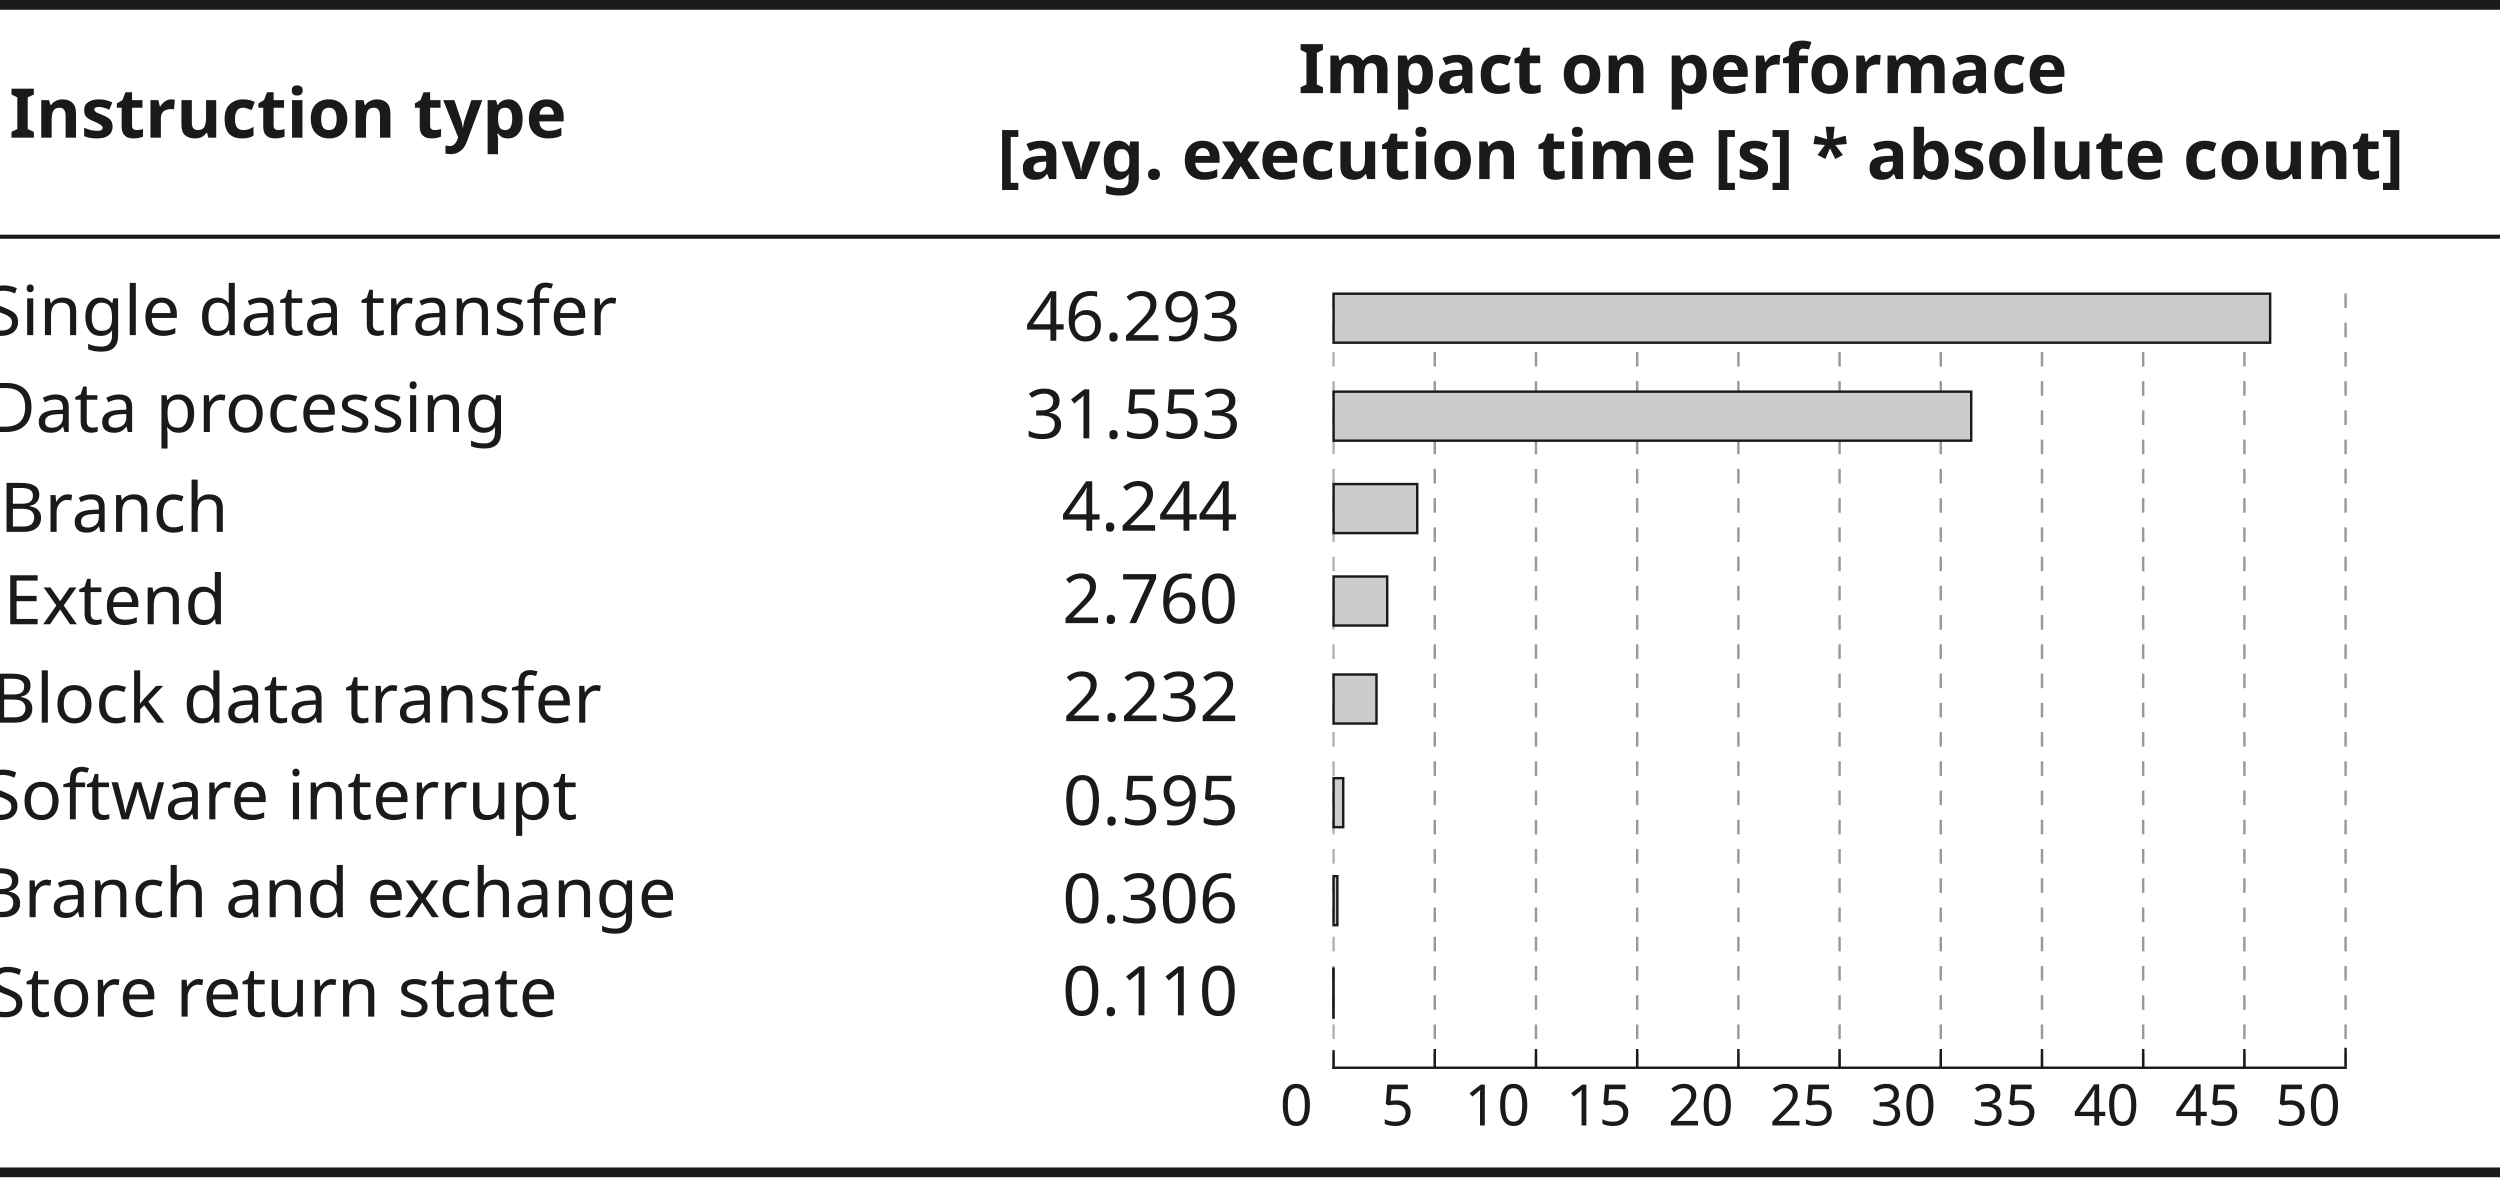
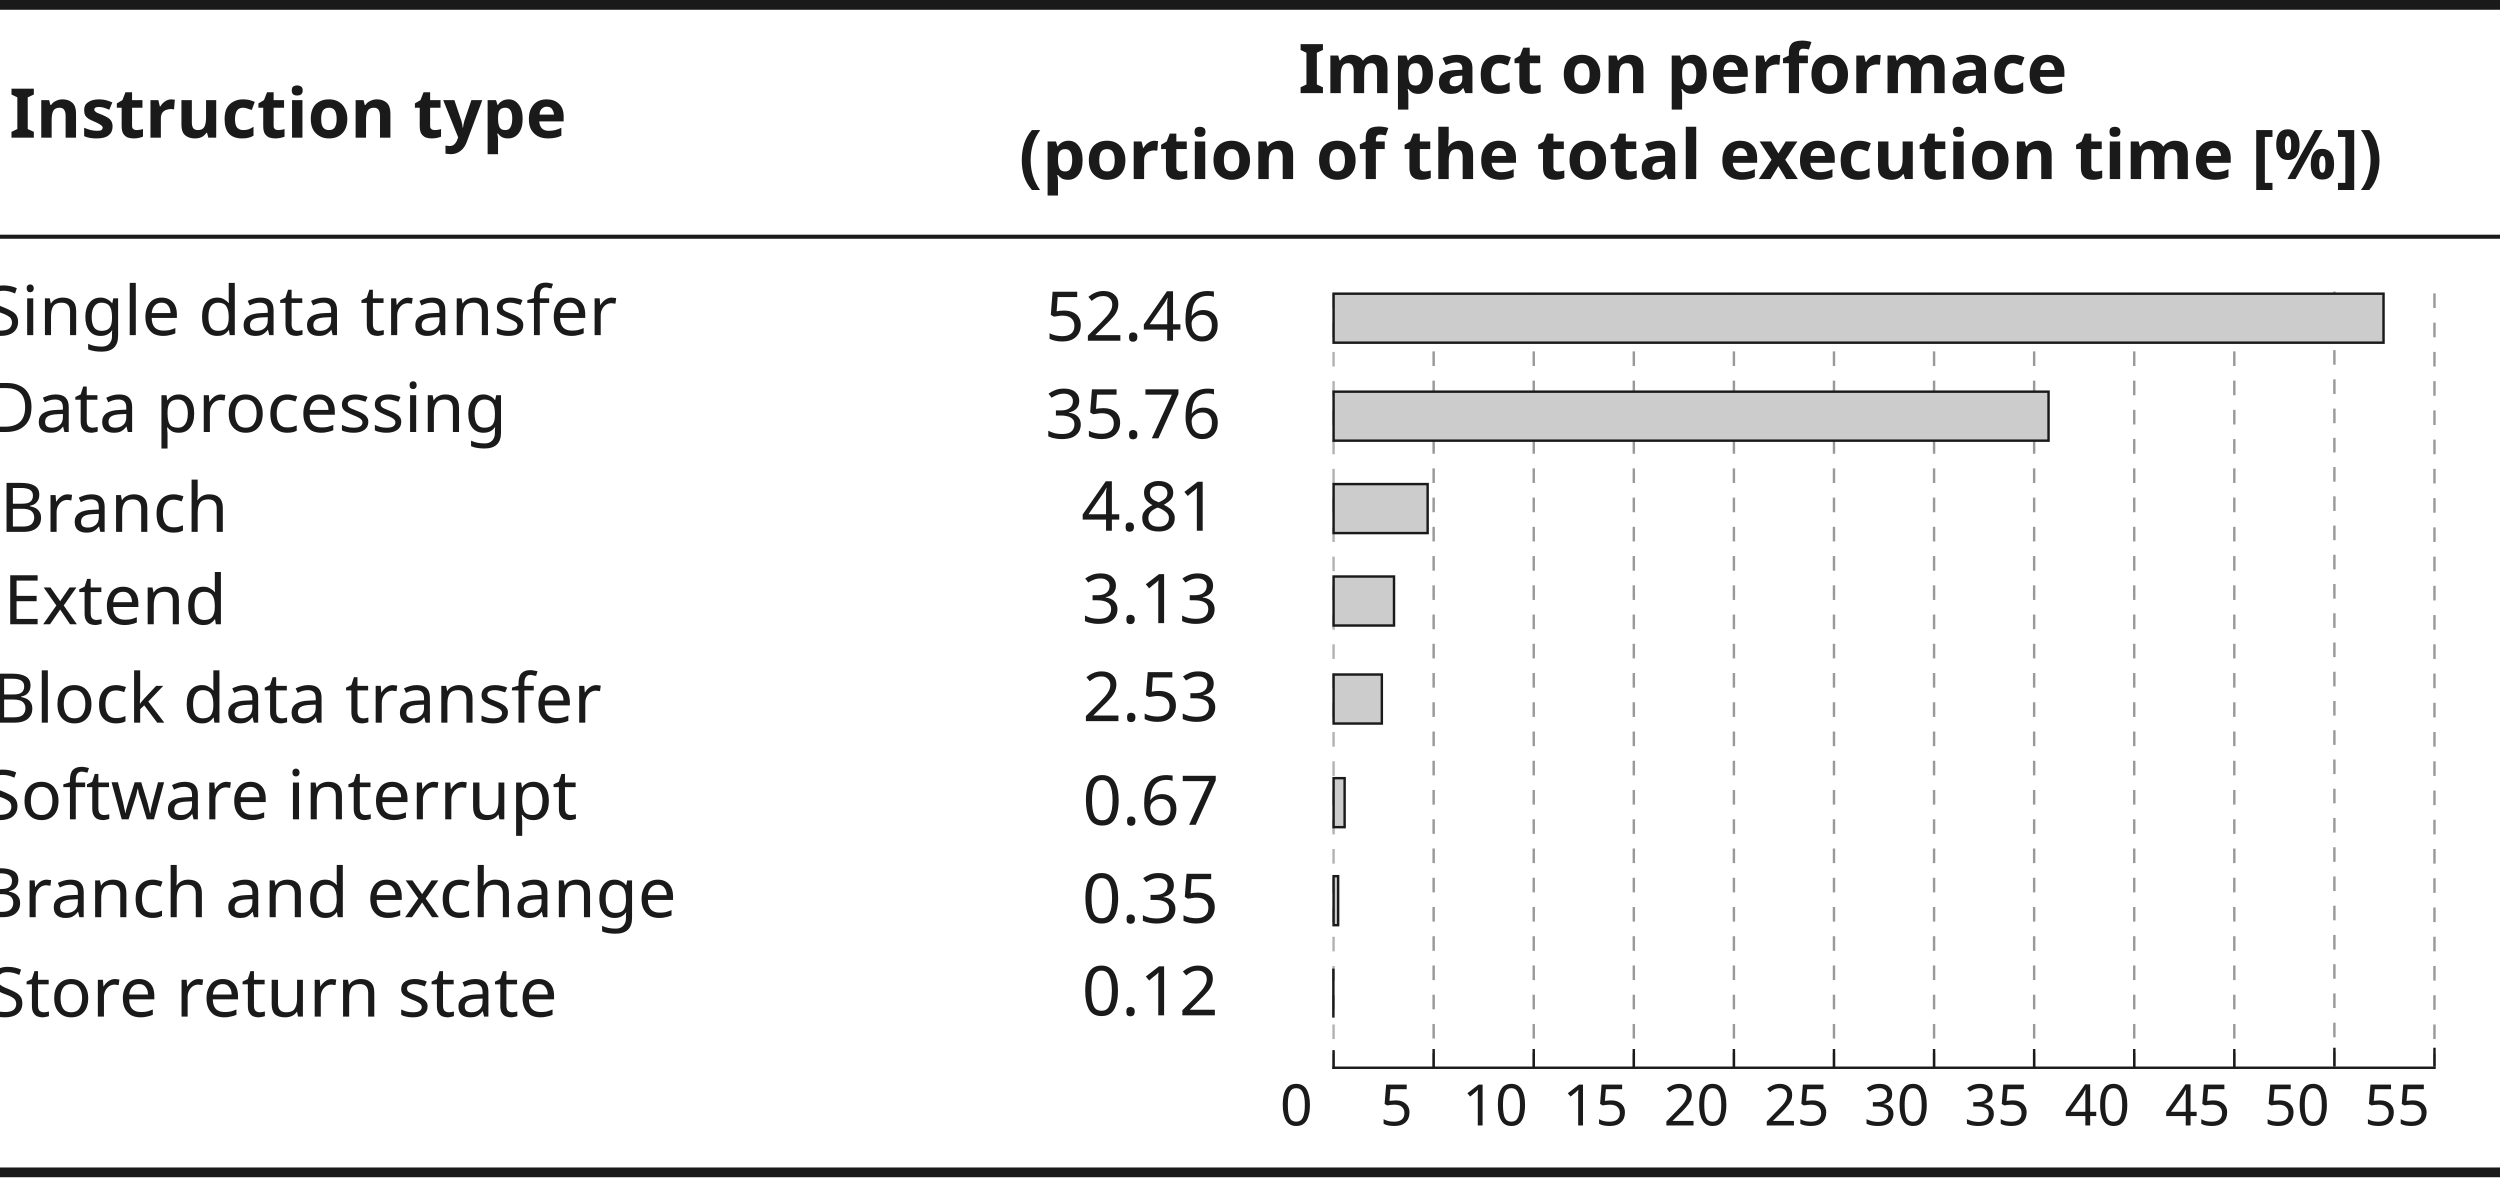
<svg xmlns="http://www.w3.org/2000/svg" width="153.888mm" height="72.465mm" viewBox="0 0 153.888 72.465" version="1.1" id="svg1">
  <defs id="defs1" />
  <g id="layer1" transform="translate(-28.32798,-18.30654)">
-     <path style="fill:#b3b3b3;stroke:#b3b3b3;stroke-width:0.15;stroke-dasharray:0.9,0.9;stroke-dashoffset:0" d="M 110.417,84.068 V 36.309" id="path1-7-6" />
-     <path style="fill:none;stroke:#999999;stroke-width:0.15;stroke-dasharray:0.9,0.9;stroke-dashoffset:0" d="M 116.646,84.068 V 36.309" id="path1-7-6-2" />
-     <path style="fill:none;stroke:#999999;stroke-width:0.15;stroke-dasharray:0.9,0.9;stroke-dashoffset:0" d="M 122.875,84.068 V 36.309" id="path1-7-6-2-3" />
-     <path style="fill:none;stroke:#999999;stroke-width:0.15;stroke-dasharray:0.9,0.9;stroke-dashoffset:0" d="M 129.105,84.068 V 36.309" id="path1-7-6-2-3-8" />
-     <path style="fill:none;stroke:#999999;stroke-width:0.15;stroke-dasharray:0.9,0.9;stroke-dashoffset:0" d="M 135.334,84.068 V 36.309" id="path1-7-6-2-3-8-8" />
-     <path style="fill:none;stroke:#999999;stroke-width:0.15;stroke-dasharray:0.9,0.9;stroke-dashoffset:0" d="M 141.564,84.068 V 36.309" id="path1-7-6-2-3-8-8-9" />
-     <path style="fill:none;stroke:#999999;stroke-width:0.15;stroke-dasharray:0.9,0.9;stroke-dashoffset:0" d="M 147.793,84.068 V 36.309" id="path1-7-6-2-3-8-8-8" />
-     <path style="fill:none;stroke:#999999;stroke-width:0.15;stroke-dasharray:0.9,0.9;stroke-dashoffset:0" d="M 154.023,84.068 V 36.309" id="path1-7-6-2-3-8-8-9-0" />
-     <path style="fill:none;stroke:#999999;stroke-width:0.15;stroke-dasharray:0.9,0.9;stroke-dashoffset:0" d="M 160.252,84.068 V 36.309" id="path1-7-6-2-3-8-8-8-9" />
-     <path style="fill:none;stroke:#999999;stroke-width:0.15;stroke-dasharray:0.9,0.9;stroke-dashoffset:0" d="M 166.481,84.068 V 36.309" id="path1-7-6-2-3-8-8-9-0-8" />
-     <path style="fill:none;stroke:#999999;stroke-width:0.15;stroke-dasharray:0.9,0.9;stroke-dashoffset:0" d="M 172.711,84.068 V 36.309" id="path1-7-6-2-3-8-8-9-0-8-6" />
+     <path style="fill:#b3b3b3;stroke:#b3b3b3;stroke-width:0.15;stroke-dasharray:0.9, 0.9;stroke-dashoffset:0" d="M 110.417,84.068 V 36.309" id="path1-7-6" />
+     <path style="fill:none;stroke:#999999;stroke-width:0.15;stroke-dasharray:0.9, 0.9;stroke-dashoffset:0" d="M 116.577,84.036 V 36.277" id="path1-7-6-2" />
+     <path style="fill:none;stroke:#999999;stroke-width:0.15;stroke-dasharray:0.9, 0.9;stroke-dashoffset:0" d="M 122.738,84.036 V 36.277" id="path1-7-6-2-3" />
+     <path style="fill:none;stroke:#999999;stroke-width:0.15;stroke-dasharray:0.9, 0.9;stroke-dashoffset:0" d="M 128.898,84.036 V 36.277" id="path1-7-6-2-3-8" />
+     <path style="fill:none;stroke:#999999;stroke-width:0.15;stroke-dasharray:0.9, 0.9;stroke-dashoffset:0" d="M 135.059,84.036 V 36.277" id="path1-7-6-2-3-8-8" />
+     <path style="fill:none;stroke:#999999;stroke-width:0.15;stroke-dasharray:0.9, 0.9;stroke-dashoffset:0" d="M 141.219,84.036 V 36.277" id="path1-7-6-2-3-8-8-9" />
+     <path style="fill:none;stroke:#999999;stroke-width:0.15;stroke-dasharray:0.9, 0.9;stroke-dashoffset:0" d="M 147.38,84.036 V 36.277" id="path1-7-6-2-3-8-8-8" />
+     <path style="fill:none;stroke:#999999;stroke-width:0.15;stroke-dasharray:0.9, 0.9;stroke-dashoffset:0" d="M 153.54,84.036 V 36.277" id="path1-7-6-2-3-8-8-9-0" />
+     <path style="fill:none;stroke:#999999;stroke-width:0.15;stroke-dasharray:0.9, 0.9;stroke-dashoffset:0" d="M 159.701,84.036 V 36.277" id="path1-7-6-2-3-8-8-8-9" />
+     <path style="fill:none;stroke:#999999;stroke-width:0.15;stroke-dasharray:0.9, 0.9;stroke-dashoffset:0" d="M 165.861,84.036 V 36.277" id="path1-7-6-2-3-8-8-9-0-8" />
+     <path style="fill:none;stroke:#999999;stroke-width:0.15;stroke-dasharray:0.9, 0.9;stroke-dashoffset:0" d="M 172.022,83.957 V 36.198" id="path1-7-6-2-3-8-8-9-0-8-6" />
    <path style="fill:#1a1a1a;stroke:#1a1a1a;stroke-width:0.25;stroke-dasharray:none" d="M 28.328,32.878 H 182.216" id="path1-8" />
    <text xml:space="preserve" style="font-style:normal;font-variant:normal;font-weight:bold;font-stretch:normal;font-size:4.233px;font-family:'CMU Serif';-inkscape-font-specification:'CMU Serif, Bold';font-variant-ligatures:normal;font-variant-caps:normal;font-variant-numeric:normal;font-variant-east-asian:normal;text-align:center;text-anchor:middle;fill:#1a1a1a;stroke:none;stroke-width:0.25;stroke-dasharray:none" x="107.513" y="56.554" id="text1-3-7">
      <tspan id="tspan1-9-0" style="font-style:normal;font-variant:normal;font-weight:bold;font-stretch:normal;font-size:4.233px;font-family:'CMU Serif';-inkscape-font-specification:'CMU Serif, Bold';font-variant-ligatures:normal;font-variant-caps:normal;font-variant-numeric:normal;font-variant-east-asian:normal;fill:#1a1a1a;stroke:none;stroke-width:0.25" x="107.513" y="56.554" />
    </text>
    <path style="fill:#1a1a1a;stroke:#1a1a1a;stroke-width:0.6;stroke-dasharray:none" d="M 28.328,18.607 H 182.216" id="path82" />
    <path style="fill:#1a1a1a;stroke:#1a1a1a;stroke-width:0.6;stroke-dasharray:none" d="M 28.328,90.471 H 182.216" id="path83" />
    <text xml:space="preserve" style="font-style:normal;font-variant:normal;font-weight:bold;font-stretch:normal;font-size:4.233px;font-family:'CMU Serif';-inkscape-font-specification:'CMU Serif, Bold';font-variant-ligatures:normal;font-variant-caps:normal;font-variant-numeric:normal;font-variant-east-asian:normal;text-align:center;text-anchor:middle;fill:#1a1a1a;stroke:none;stroke-width:0.25;stroke-dasharray:none" x="135.762" y="24.038" id="text1-3-1">
      <tspan style="font-style:normal;font-variant:normal;font-weight:bold;font-stretch:normal;font-size:4.233px;font-family:'CMU Serif';-inkscape-font-specification:'CMU Serif, Bold';font-variant-ligatures:normal;font-variant-caps:normal;font-variant-numeric:normal;font-variant-east-asian:normal;fill:#1a1a1a;stroke:none;stroke-width:0.25" x="135.762" y="24.038" id="tspan2">Impact on performace</tspan>
-       <tspan style="font-style:normal;font-variant:normal;font-weight:bold;font-stretch:normal;font-size:4.233px;font-family:'CMU Serif';-inkscape-font-specification:'CMU Serif, Bold';font-variant-ligatures:normal;font-variant-caps:normal;font-variant-numeric:normal;font-variant-east-asian:normal;fill:#1a1a1a;stroke:none;stroke-width:0.25" x="135.762" y="29.329" id="tspan3">[avg. execution time [s] * absolute count]</tspan>
+       <tspan style="font-style:normal;font-variant:normal;font-weight:bold;font-stretch:normal;font-size:4.233px;font-family:'CMU Serif';-inkscape-font-specification:'CMU Serif, Bold';font-variant-ligatures:normal;font-variant-caps:normal;font-variant-numeric:normal;font-variant-east-asian:normal;fill:#1a1a1a;stroke:none;stroke-width:0.25" x="135.762" y="29.329" id="tspan3">(portion of the total execution time [%])</tspan>
    </text>
    <text xml:space="preserve" style="font-style:normal;font-variant:normal;font-weight:bold;font-stretch:normal;font-size:4.233px;font-family:'CMU Serif';-inkscape-font-specification:'CMU Serif, Bold';font-variant-ligatures:normal;font-variant-caps:normal;font-variant-numeric:normal;font-variant-east-asian:normal;text-align:center;text-anchor:middle;fill:#1a1a1a;stroke:none;stroke-width:0.25;stroke-dasharray:none" x="48.8" y="26.778" id="text1">
      <tspan id="tspan1" style="font-style:normal;font-variant:normal;font-weight:bold;font-stretch:normal;font-size:4.233px;font-family:'CMU Serif';-inkscape-font-specification:'CMU Serif, Bold';font-variant-ligatures:normal;font-variant-caps:normal;font-variant-numeric:normal;font-variant-east-asian:normal;fill:#1a1a1a;stroke:none;stroke-width:0.25" x="48.8" y="26.778">Instruction type</tspan>
    </text>
-     <path style="fill:#1a1a1a;stroke:#1a1a1a;stroke-width:0.15;stroke-dasharray:none" d="m 110.342,84.032 h 62.444" id="path1-7" />
    <text xml:space="preserve" style="font-style:normal;font-variant:normal;font-weight:normal;font-stretch:normal;font-size:3.528px;font-family:'CMU Serif';-inkscape-font-specification:'CMU Serif, Normal';font-variant-ligatures:normal;font-variant-caps:normal;font-variant-numeric:normal;font-variant-east-asian:normal;text-align:center;text-anchor:middle;fill:#1a1a1a;stroke:none;stroke-width:0.25;stroke-dasharray:none" x="110.418" y="87.586" id="text1-3-6-2">
      <tspan id="tspan1-9-2-1" style="font-style:normal;font-variant:normal;font-weight:normal;font-stretch:normal;font-size:3.528px;font-family:'CMU Serif';-inkscape-font-specification:'CMU Serif, Normal';font-variant-ligatures:normal;font-variant-caps:normal;font-variant-numeric:normal;font-variant-east-asian:normal;fill:#1a1a1a;stroke:none;stroke-width:0.25" x="110.418" y="87.586">0</tspan>
    </text>
    <text xml:space="preserve" style="font-style:normal;font-variant:normal;font-weight:normal;font-stretch:normal;font-size:4.233px;font-family:'CMU Serif';-inkscape-font-specification:'CMU Serif, Normal';font-variant-ligatures:normal;font-variant-caps:normal;font-variant-numeric:normal;font-variant-east-asian:normal;text-align:center;text-anchor:middle;white-space:pre;inline-size:17.985;display:inline;fill:#1a1a1a;stroke:none;stroke-width:0.25;stroke-dasharray:none" x="104.522" y="39.279" id="text1-3-6-0" transform="translate(-3.69212)">
-       <tspan x="104.522" y="39.279" id="tspan6">46.293</tspan>
+       <tspan x="104.522" y="39.279" id="tspan8">52.46</tspan>
    </text>
    <text xml:space="preserve" style="font-style:normal;font-variant:normal;font-weight:normal;font-stretch:normal;font-size:4.233px;font-family:'CMU Serif';-inkscape-font-specification:'CMU Serif, Normal';font-variant-ligatures:normal;font-variant-caps:normal;font-variant-numeric:normal;font-variant-east-asian:normal;text-align:center;text-anchor:middle;fill:#1a1a1a;stroke:none;stroke-width:0.25;stroke-dasharray:none" x="48.325" y="68.739" id="text1-4">
      <tspan id="tspan1-6" style="font-style:normal;font-variant:normal;font-weight:normal;font-stretch:normal;font-size:4.233px;font-family:'CMU Serif';-inkscape-font-specification:'CMU Serif, Normal';font-variant-ligatures:normal;font-variant-caps:normal;font-variant-numeric:normal;font-variant-east-asian:normal;fill:#1a1a1a;stroke:none;stroke-width:0.25" x="48.325" y="68.739">Software interrupt</tspan>
    </text>
    <text xml:space="preserve" style="font-style:normal;font-variant:normal;font-weight:normal;font-stretch:normal;font-size:4.233px;font-family:'CMU Serif';-inkscape-font-specification:'CMU Serif, Normal';font-variant-ligatures:normal;font-variant-caps:normal;font-variant-numeric:normal;font-variant-east-asian:normal;text-align:center;text-anchor:middle;fill:#1a1a1a;stroke:none;stroke-width:0.25;stroke-dasharray:none" x="47.867" y="80.884" id="text5">
      <tspan id="tspan5" style="font-style:normal;font-variant:normal;font-weight:normal;font-stretch:normal;font-size:4.233px;font-family:'CMU Serif';-inkscape-font-specification:'CMU Serif, Normal';font-variant-ligatures:normal;font-variant-caps:normal;font-variant-numeric:normal;font-variant-east-asian:normal;fill:#1a1a1a;stroke:none;stroke-width:0.25" x="47.867" y="80.884">Store return state</tspan>
    </text>
    <text xml:space="preserve" style="font-style:normal;font-variant:normal;font-weight:normal;font-stretch:normal;font-size:4.233px;font-family:'CMU Serif';-inkscape-font-specification:'CMU Serif, Normal';font-variant-ligatures:normal;font-variant-caps:normal;font-variant-numeric:normal;font-variant-east-asian:normal;text-align:center;text-anchor:middle;fill:#1a1a1a;stroke:none;stroke-width:0.25;stroke-dasharray:none" x="100.83" y="45.287" id="text25">
-       <tspan id="tspan25" style="font-style:normal;font-variant:normal;font-weight:normal;font-stretch:normal;font-size:4.233px;font-family:'CMU Serif';-inkscape-font-specification:'CMU Serif, Normal';font-variant-ligatures:normal;font-variant-caps:normal;font-variant-numeric:normal;font-variant-east-asian:normal;fill:#1a1a1a;stroke:none;stroke-width:0.25" x="100.83" y="45.287">31.553</tspan>
+       <tspan id="tspan25" style="font-style:normal;font-variant:normal;font-weight:normal;font-stretch:normal;font-size:4.233px;font-family:'CMU Serif';-inkscape-font-specification:'CMU Serif, Normal';font-variant-ligatures:normal;font-variant-caps:normal;font-variant-numeric:normal;font-variant-east-asian:normal;fill:#1a1a1a;stroke:none;stroke-width:0.25" x="100.83" y="45.287">35.76</tspan>
    </text>
-     <rect style="fill:#cccccc;stroke:#1a1a1a;stroke-width:0.15;stroke-dasharray:none" id="rect25" width="39.25" height="3.017" x="110.417" y="42.415" />
+     <rect style="fill:#cccccc;stroke:#1a1a1a;stroke-width:0.15;stroke-dasharray:none" id="rect25" width="44.01" height="3.017" x="110.417" y="42.415" />
    <text xml:space="preserve" style="font-style:normal;font-variant:normal;font-weight:normal;font-stretch:normal;font-size:4.233px;font-family:'CMU Serif';-inkscape-font-specification:'CMU Serif, Normal';font-variant-ligatures:normal;font-variant-caps:normal;font-variant-numeric:normal;font-variant-east-asian:normal;text-align:center;text-anchor:middle;fill:#1a1a1a;stroke:none;stroke-width:0.25;stroke-dasharray:none" x="101.829" y="50.976" id="text27">
-       <tspan id="tspan27" style="font-style:normal;font-variant:normal;font-weight:normal;font-stretch:normal;font-size:4.233px;font-family:'CMU Serif';-inkscape-font-specification:'CMU Serif, Normal';font-variant-ligatures:normal;font-variant-caps:normal;font-variant-numeric:normal;font-variant-east-asian:normal;fill:#1a1a1a;stroke:none;stroke-width:0.25" x="101.829" y="50.976">4.244</tspan>
+       <tspan id="tspan27" style="font-style:normal;font-variant:normal;font-weight:normal;font-stretch:normal;font-size:4.233px;font-family:'CMU Serif';-inkscape-font-specification:'CMU Serif, Normal';font-variant-ligatures:normal;font-variant-caps:normal;font-variant-numeric:normal;font-variant-east-asian:normal;fill:#1a1a1a;stroke:none;stroke-width:0.25" x="101.829" y="50.976">4.81</tspan>
    </text>
-     <rect style="fill:#cccccc;stroke:#1a1a1a;stroke-width:0.15;stroke-dasharray:none" id="rect27" width="5.15" height="3.017" x="110.417" y="48.104" />
+     <rect style="fill:#cccccc;stroke:#1a1a1a;stroke-width:0.15;stroke-dasharray:none" id="rect27" width="5.79" height="3.017" x="110.417" y="48.104" />
    <text xml:space="preserve" style="font-style:normal;font-variant:normal;font-weight:normal;font-stretch:normal;font-size:4.233px;font-family:'CMU Serif';-inkscape-font-specification:'CMU Serif, Normal';font-variant-ligatures:normal;font-variant-caps:normal;font-variant-numeric:normal;font-variant-east-asian:normal;text-align:center;text-anchor:middle;fill:#1a1a1a;stroke:none;stroke-width:0.25;stroke-dasharray:none" x="49.33" y="62.79" id="text11">
      <tspan id="tspan11" style="font-style:normal;font-variant:normal;font-weight:normal;font-stretch:normal;font-size:4.233px;font-family:'CMU Serif';-inkscape-font-specification:'CMU Serif, Normal';font-variant-ligatures:normal;font-variant-caps:normal;font-variant-numeric:normal;font-variant-east-asian:normal;fill:#1a1a1a;stroke:none;stroke-width:0.25" x="49.33" y="62.79">Block data transfer</tspan>
    </text>
    <text xml:space="preserve" style="font-style:normal;font-variant:normal;font-weight:normal;font-stretch:normal;font-size:4.233px;font-family:'CMU Serif';-inkscape-font-specification:'CMU Serif, Normal';font-variant-ligatures:normal;font-variant-caps:normal;font-variant-numeric:normal;font-variant-east-asian:normal;text-align:center;text-anchor:middle;fill:#1a1a1a;stroke:none;stroke-width:0.25;stroke-dasharray:none" x="101.876" y="56.665" id="text31">
-       <tspan id="tspan31" style="font-style:normal;font-variant:normal;font-weight:normal;font-stretch:normal;font-size:4.233px;font-family:'CMU Serif';-inkscape-font-specification:'CMU Serif, Normal';font-variant-ligatures:normal;font-variant-caps:normal;font-variant-numeric:normal;font-variant-east-asian:normal;fill:#1a1a1a;stroke:none;stroke-width:0.25" x="101.876" y="56.665">2.760</tspan>
+       <tspan id="tspan31" style="font-style:normal;font-variant:normal;font-weight:normal;font-stretch:normal;font-size:4.233px;font-family:'CMU Serif';-inkscape-font-specification:'CMU Serif, Normal';font-variant-ligatures:normal;font-variant-caps:normal;font-variant-numeric:normal;font-variant-east-asian:normal;fill:#1a1a1a;stroke:none;stroke-width:0.25" x="101.876" y="56.665">3.13</tspan>
    </text>
-     <rect style="fill:#cccccc;stroke:#1a1a1a;stroke-width:0.15;stroke-dasharray:none" id="rect31" width="3.3" height="3.017" x="110.417" y="53.794" />
+     <rect style="fill:#cccccc;stroke:#1a1a1a;stroke-width:0.15;stroke-dasharray:none" id="rect31" width="3.72" height="3.017" x="110.417" y="53.794" />
    <text xml:space="preserve" style="font-style:normal;font-variant:normal;font-weight:bold;font-stretch:normal;font-size:4.233px;font-family:'CMU Serif';-inkscape-font-specification:'CMU Serif, Bold';font-variant-ligatures:normal;font-variant-caps:normal;font-variant-numeric:normal;font-variant-east-asian:normal;text-align:center;text-anchor:middle;fill:#1a1a1a;stroke:none;stroke-width:0.25;stroke-dasharray:none" x="101.922" y="69.078" id="text33">
-       <tspan id="tspan33" style="font-style:normal;font-variant:normal;font-weight:normal;font-stretch:normal;font-size:4.233px;font-family:'CMU Serif';-inkscape-font-specification:'CMU Serif, Normal';font-variant-ligatures:normal;font-variant-caps:normal;font-variant-numeric:normal;font-variant-east-asian:normal;fill:#1a1a1a;stroke:none;stroke-width:0.25" x="101.922" y="69.078">0.595</tspan>
+       <tspan id="tspan33" style="font-style:normal;font-variant:normal;font-weight:normal;font-stretch:normal;font-size:4.233px;font-family:'CMU Serif';-inkscape-font-specification:'CMU Serif, Normal';font-variant-ligatures:normal;font-variant-caps:normal;font-variant-numeric:normal;font-variant-east-asian:normal;fill:#1a1a1a;stroke:none;stroke-width:0.25" x="101.922" y="69.078">0.67</tspan>
    </text>
-     <rect style="fill:#cccccc;stroke:#1a1a1a;stroke-width:0.15;stroke-dasharray:none" id="rect33" width="0.593" height="3.017" x="110.417" y="66.206" />
+     <rect style="fill:#cccccc;stroke:#1a1a1a;stroke-width:0.15;stroke-dasharray:none" id="rect33" width="0.68" height="3.017" x="110.417" y="66.206" />
    <text xml:space="preserve" style="font-style:normal;font-variant:normal;font-weight:normal;font-stretch:normal;font-size:4.233px;font-family:'CMU Serif';-inkscape-font-specification:'CMU Serif, Normal';font-variant-ligatures:normal;font-variant-caps:normal;font-variant-numeric:normal;font-variant-east-asian:normal;text-align:center;text-anchor:middle;fill:#1a1a1a;stroke:none;stroke-width:0.25;stroke-dasharray:none" x="101.876" y="80.801" id="text35">
-       <tspan id="tspan35" style="font-style:normal;font-variant:normal;font-weight:normal;font-stretch:normal;font-size:4.233px;font-family:'CMU Serif';-inkscape-font-specification:'CMU Serif, Normal';font-variant-ligatures:normal;font-variant-caps:normal;font-variant-numeric:normal;font-variant-east-asian:normal;fill:#1a1a1a;stroke:none;stroke-width:0.25" x="101.876" y="80.801">0.110</tspan>
+       <tspan id="tspan35" style="font-style:normal;font-variant:normal;font-weight:normal;font-stretch:normal;font-size:4.233px;font-family:'CMU Serif';-inkscape-font-specification:'CMU Serif, Normal';font-variant-ligatures:normal;font-variant-caps:normal;font-variant-numeric:normal;font-variant-east-asian:normal;fill:#1a1a1a;stroke:none;stroke-width:0.25" x="101.876" y="80.801">0.12</tspan>
    </text>
-     <rect style="fill:#cccccc;stroke:#1a1a1a;stroke-width:0.15;stroke-dasharray:none" id="rect35" width="0.013" height="3.017" x="-110.417" y="77.929" transform="scale(-1,1)" />
+     <rect style="fill:#cccccc;stroke:#1a1a1a;stroke-width:0.15;stroke-dasharray:none" id="rect35" width="5.9604615e-09" height="3.017" x="110.404" y="77.929" />
    <text xml:space="preserve" style="font-style:normal;font-variant:normal;font-weight:normal;font-stretch:normal;font-size:4.233px;font-family:'CMU Serif';-inkscape-font-specification:'CMU Serif, Normal';font-variant-ligatures:normal;font-variant-caps:normal;font-variant-numeric:normal;font-variant-east-asian:normal;text-align:center;text-anchor:middle;fill:#1a1a1a;stroke:none;stroke-width:0.25;stroke-dasharray:none" x="46.231" y="44.896" id="text15">
      <tspan id="tspan15" style="font-style:normal;font-variant:normal;font-weight:normal;font-stretch:normal;font-size:4.233px;font-family:'CMU Serif';-inkscape-font-specification:'CMU Serif, Normal';font-variant-ligatures:normal;font-variant-caps:normal;font-variant-numeric:normal;font-variant-east-asian:normal;fill:#1a1a1a;stroke:none;stroke-width:0.25" x="46.231" y="44.896">Data processing</tspan>
    </text>
    <text xml:space="preserve" style="font-style:normal;font-variant:normal;font-weight:normal;font-stretch:normal;font-size:4.233px;font-family:'CMU Serif';-inkscape-font-specification:'CMU Serif, Normal';font-variant-ligatures:normal;font-variant-caps:normal;font-variant-numeric:normal;font-variant-east-asian:normal;text-align:center;text-anchor:middle;fill:#1a1a1a;stroke:none;stroke-width:0.25;stroke-dasharray:none" x="38.165" y="56.732" id="text16">
      <tspan id="tspan16" style="font-style:normal;font-variant:normal;font-weight:normal;font-stretch:normal;font-size:4.233px;font-family:'CMU Serif';-inkscape-font-specification:'CMU Serif, Normal';font-variant-ligatures:normal;font-variant-caps:normal;font-variant-numeric:normal;font-variant-east-asian:normal;fill:#1a1a1a;stroke:none;stroke-width:0.25" x="38.165" y="56.732">Extend</tspan>
    </text>
    <text xml:space="preserve" style="font-style:normal;font-variant:normal;font-weight:normal;font-stretch:normal;font-size:4.233px;font-family:'CMU Serif';-inkscape-font-specification:'CMU Serif, Normal';font-variant-ligatures:normal;font-variant-caps:normal;font-variant-numeric:normal;font-variant-east-asian:normal;text-align:center;text-anchor:middle;fill:#1a1a1a;stroke:none;stroke-width:0.25;stroke-dasharray:none" x="38.102" y="51.043" id="text21">
      <tspan id="tspan21" style="font-style:normal;font-variant:normal;font-weight:normal;font-stretch:normal;font-size:4.233px;font-family:'CMU Serif';-inkscape-font-specification:'CMU Serif, Normal';font-variant-ligatures:normal;font-variant-caps:normal;font-variant-numeric:normal;font-variant-east-asian:normal;fill:#1a1a1a;stroke:none;stroke-width:0.25" x="38.102" y="51.043">Branch</tspan>
    </text>
    <text xml:space="preserve" style="font-style:normal;font-variant:normal;font-weight:normal;font-stretch:normal;font-size:4.233px;font-family:'CMU Serif';-inkscape-font-specification:'CMU Serif, Normal';font-variant-ligatures:normal;font-variant-caps:normal;font-variant-numeric:normal;font-variant-east-asian:normal;text-align:center;text-anchor:middle;fill:#1a1a1a;stroke:none;stroke-width:0.25;stroke-dasharray:none" x="51.255" y="74.767" id="text19">
      <tspan id="tspan19" style="font-style:normal;font-variant:normal;font-weight:normal;font-stretch:normal;font-size:4.233px;font-family:'CMU Serif';-inkscape-font-specification:'CMU Serif, Normal';font-variant-ligatures:normal;font-variant-caps:normal;font-variant-numeric:normal;font-variant-east-asian:normal;fill:#1a1a1a;stroke:none;stroke-width:0.25" x="51.255" y="74.767">Branch and exchange</tspan>
    </text>
    <text xml:space="preserve" style="font-style:normal;font-variant:normal;font-weight:normal;font-stretch:normal;font-size:4.233px;font-family:'CMU Serif';-inkscape-font-specification:'CMU Serif, Normal';font-variant-ligatures:normal;font-variant-caps:normal;font-variant-numeric:normal;font-variant-east-asian:normal;text-align:center;text-anchor:middle;fill:#1a1a1a;stroke:none;stroke-width:0.25;stroke-dasharray:none" x="49.567" y="38.934" id="text58">
      <tspan id="tspan58" style="font-style:normal;font-variant:normal;font-weight:normal;font-stretch:normal;font-size:4.233px;font-family:'CMU Serif';-inkscape-font-specification:'CMU Serif, Normal';font-variant-ligatures:normal;font-variant-caps:normal;font-variant-numeric:normal;font-variant-east-asian:normal;fill:#1a1a1a;stroke:none;stroke-width:0.25" x="49.567" y="38.934">Single data transfer</tspan>
    </text>
    <text xml:space="preserve" style="font-style:normal;font-variant:normal;font-weight:normal;font-stretch:normal;font-size:4.233px;font-family:'CMU Serif';-inkscape-font-specification:'CMU Serif, Normal';font-variant-ligatures:normal;font-variant-caps:normal;font-variant-numeric:normal;font-variant-east-asian:normal;text-align:center;text-anchor:middle;fill:#1a1a1a;stroke:none;stroke-width:0.25;stroke-dasharray:none" x="101.922" y="62.699" id="text60">
-       <tspan id="tspan60" style="font-style:normal;font-variant:normal;font-weight:normal;font-stretch:normal;font-size:4.233px;font-family:'CMU Serif';-inkscape-font-specification:'CMU Serif, Normal';font-variant-ligatures:normal;font-variant-caps:normal;font-variant-numeric:normal;font-variant-east-asian:normal;fill:#1a1a1a;stroke:none;stroke-width:0.25" x="101.922" y="62.699">2.232</tspan>
+       <tspan id="tspan60" style="font-style:normal;font-variant:normal;font-weight:normal;font-stretch:normal;font-size:4.233px;font-family:'CMU Serif';-inkscape-font-specification:'CMU Serif, Normal';font-variant-ligatures:normal;font-variant-caps:normal;font-variant-numeric:normal;font-variant-east-asian:normal;fill:#1a1a1a;stroke:none;stroke-width:0.25" x="101.922" y="62.699">2.53</tspan>
    </text>
-     <rect style="fill:#cccccc;stroke:#1a1a1a;stroke-width:0.15;stroke-dasharray:none" id="rect60" width="2.64" height="3.017" x="110.417" y="59.827" />
+     <rect style="fill:#cccccc;stroke:#1a1a1a;stroke-width:0.15;stroke-dasharray:none" id="rect60" width="2.97" height="3.017" x="110.417" y="59.827" />
    <text xml:space="preserve" style="font-style:normal;font-variant:normal;font-weight:normal;font-stretch:normal;font-size:4.233px;font-family:'CMU Serif';-inkscape-font-specification:'CMU Serif, Normal';font-variant-ligatures:normal;font-variant-caps:normal;font-variant-numeric:normal;font-variant-east-asian:normal;text-align:center;text-anchor:middle;fill:#1a1a1a;stroke:none;stroke-width:0.25;stroke-dasharray:none" x="101.889" y="75.112" id="text63">
-       <tspan id="tspan63" style="font-style:normal;font-variant:normal;font-weight:normal;font-stretch:normal;font-size:4.233px;font-family:'CMU Serif';-inkscape-font-specification:'CMU Serif, Normal';font-variant-ligatures:normal;font-variant-caps:normal;font-variant-numeric:normal;font-variant-east-asian:normal;fill:#1a1a1a;stroke:none;stroke-width:0.25" x="101.889" y="75.112">0.306</tspan>
+       <tspan id="tspan63" style="font-style:normal;font-variant:normal;font-weight:normal;font-stretch:normal;font-size:4.233px;font-family:'CMU Serif';-inkscape-font-specification:'CMU Serif, Normal';font-variant-ligatures:normal;font-variant-caps:normal;font-variant-numeric:normal;font-variant-east-asian:normal;fill:#1a1a1a;stroke:none;stroke-width:0.25" x="101.889" y="75.112">0.35</tspan>
    </text>
-     <rect style="fill:#cccccc;stroke:#1a1a1a;stroke-width:0.15;stroke-dasharray:none" id="rect63" width="0.232" height="3.017" x="110.417" y="72.24" />
-     <text xml:space="preserve" style="font-style:normal;font-variant:normal;font-weight:normal;font-stretch:normal;font-size:3.528px;font-family:'CMU Serif';-inkscape-font-specification:'CMU Serif, Normal';font-variant-ligatures:normal;font-variant-caps:normal;font-variant-numeric:normal;font-variant-east-asian:normal;text-align:center;text-anchor:middle;fill:#1a1a1a;stroke:none;stroke-width:0.25;stroke-dasharray:none" x="122.789" y="87.586" id="text4">
-       <tspan id="tspan4" style="font-style:normal;font-variant:normal;font-weight:normal;font-stretch:normal;font-size:3.528px;font-family:'CMU Serif';-inkscape-font-specification:'CMU Serif, Normal';font-variant-ligatures:normal;font-variant-caps:normal;font-variant-numeric:normal;font-variant-east-asian:normal;fill:#1a1a1a;stroke:none;stroke-width:0.25" x="122.789" y="87.586">10</tspan>
+     <rect style="fill:#cccccc;stroke:#1a1a1a;stroke-width:0.15;stroke-dasharray:none" id="rect63" width="0.28" height="3.017" x="110.417" y="72.24" />
+     <text xml:space="preserve" style="font-style:normal;font-variant:normal;font-weight:normal;font-stretch:normal;font-size:3.528px;font-family:'CMU Serif';-inkscape-font-specification:'CMU Serif, Normal';font-variant-ligatures:normal;font-variant-caps:normal;font-variant-numeric:normal;font-variant-east-asian:normal;text-align:center;text-anchor:middle;fill:#1a1a1a;stroke:none;stroke-width:0.25;stroke-dasharray:none" x="122.652" y="87.586" id="text4">
+       <tspan id="tspan4" style="font-style:normal;font-variant:normal;font-weight:normal;font-stretch:normal;font-size:3.528px;font-family:'CMU Serif';-inkscape-font-specification:'CMU Serif, Normal';font-variant-ligatures:normal;font-variant-caps:normal;font-variant-numeric:normal;font-variant-east-asian:normal;fill:#1a1a1a;stroke:none;stroke-width:0.25" x="122.652" y="87.586">10</tspan>
    </text>
-     <text xml:space="preserve" style="font-style:normal;font-variant:normal;font-weight:normal;font-stretch:normal;font-size:3.528px;font-family:'CMU Serif';-inkscape-font-specification:'CMU Serif, Normal';font-variant-ligatures:normal;font-variant-caps:normal;font-variant-numeric:normal;font-variant-east-asian:normal;text-align:center;text-anchor:middle;fill:#1a1a1a;stroke:none;stroke-width:0.25;stroke-dasharray:none" x="129.038" y="87.586" id="text7">
-       <tspan id="tspan7" style="font-style:normal;font-variant:normal;font-weight:normal;font-stretch:normal;font-size:3.528px;font-family:'CMU Serif';-inkscape-font-specification:'CMU Serif, Normal';font-variant-ligatures:normal;font-variant-caps:normal;font-variant-numeric:normal;font-variant-east-asian:normal;fill:#1a1a1a;stroke:none;stroke-width:0.25" x="129.038" y="87.586">15</tspan>
+     <text xml:space="preserve" style="font-style:normal;font-variant:normal;font-weight:normal;font-stretch:normal;font-size:3.528px;font-family:'CMU Serif';-inkscape-font-specification:'CMU Serif, Normal';font-variant-ligatures:normal;font-variant-caps:normal;font-variant-numeric:normal;font-variant-east-asian:normal;text-align:center;text-anchor:middle;fill:#1a1a1a;stroke:none;stroke-width:0.25;stroke-dasharray:none" x="128.831" y="87.586" id="text7">
+       <tspan id="tspan7" style="font-style:normal;font-variant:normal;font-weight:normal;font-stretch:normal;font-size:3.528px;font-family:'CMU Serif';-inkscape-font-specification:'CMU Serif, Normal';font-variant-ligatures:normal;font-variant-caps:normal;font-variant-numeric:normal;font-variant-east-asian:normal;fill:#1a1a1a;stroke:none;stroke-width:0.25" x="128.831" y="87.586">15</tspan>
    </text>
-     <text xml:space="preserve" style="font-style:normal;font-variant:normal;font-weight:normal;font-stretch:normal;font-size:3.528px;font-family:'CMU Serif';-inkscape-font-specification:'CMU Serif, Normal';font-variant-ligatures:normal;font-variant-caps:normal;font-variant-numeric:normal;font-variant-east-asian:normal;text-align:center;text-anchor:middle;fill:#1a1a1a;stroke:none;stroke-width:0.25;stroke-dasharray:none" x="147.79" y="87.586" id="text10">
-       <tspan id="tspan10" style="font-style:normal;font-variant:normal;font-weight:normal;font-stretch:normal;font-size:3.528px;font-family:'CMU Serif';-inkscape-font-specification:'CMU Serif, Normal';font-variant-ligatures:normal;font-variant-caps:normal;font-variant-numeric:normal;font-variant-east-asian:normal;fill:#1a1a1a;stroke:none;stroke-width:0.25" x="147.79" y="87.586">30</tspan>
+     <text xml:space="preserve" style="font-style:normal;font-variant:normal;font-weight:normal;font-stretch:normal;font-size:3.528px;font-family:'CMU Serif';-inkscape-font-specification:'CMU Serif, Normal';font-variant-ligatures:normal;font-variant-caps:normal;font-variant-numeric:normal;font-variant-east-asian:normal;text-align:center;text-anchor:middle;fill:#1a1a1a;stroke:none;stroke-width:0.25;stroke-dasharray:none" x="147.376" y="87.586" id="text10">
+       <tspan id="tspan10" style="font-style:normal;font-variant:normal;font-weight:normal;font-stretch:normal;font-size:3.528px;font-family:'CMU Serif';-inkscape-font-specification:'CMU Serif, Normal';font-variant-ligatures:normal;font-variant-caps:normal;font-variant-numeric:normal;font-variant-east-asian:normal;fill:#1a1a1a;stroke:none;stroke-width:0.25" x="147.376" y="87.586">30</tspan>
    </text>
-     <text xml:space="preserve" style="font-style:normal;font-variant:normal;font-weight:normal;font-stretch:normal;font-size:3.528px;font-family:'CMU Serif';-inkscape-font-specification:'CMU Serif, Normal';font-variant-ligatures:normal;font-variant-caps:normal;font-variant-numeric:normal;font-variant-east-asian:normal;text-align:center;text-anchor:middle;fill:#1a1a1a;stroke:none;stroke-width:0.25;stroke-dasharray:none" x="154.038" y="87.586" id="text29">
-       <tspan id="tspan29" style="font-style:normal;font-variant:normal;font-weight:normal;font-stretch:normal;font-size:3.528px;font-family:'CMU Serif';-inkscape-font-specification:'CMU Serif, Normal';font-variant-ligatures:normal;font-variant-caps:normal;font-variant-numeric:normal;font-variant-east-asian:normal;fill:#1a1a1a;stroke:none;stroke-width:0.25" x="154.038" y="87.586">35</tspan>
+     <text xml:space="preserve" style="font-style:normal;font-variant:normal;font-weight:normal;font-stretch:normal;font-size:3.528px;font-family:'CMU Serif';-inkscape-font-specification:'CMU Serif, Normal';font-variant-ligatures:normal;font-variant-caps:normal;font-variant-numeric:normal;font-variant-east-asian:normal;text-align:center;text-anchor:middle;fill:#1a1a1a;stroke:none;stroke-width:0.25;stroke-dasharray:none" x="153.556" y="87.586" id="text29">
+       <tspan id="tspan29" style="font-style:normal;font-variant:normal;font-weight:normal;font-stretch:normal;font-size:3.528px;font-family:'CMU Serif';-inkscape-font-specification:'CMU Serif, Normal';font-variant-ligatures:normal;font-variant-caps:normal;font-variant-numeric:normal;font-variant-east-asian:normal;fill:#1a1a1a;stroke:none;stroke-width:0.25" x="153.556" y="87.586">35</tspan>
    </text>
-     <text xml:space="preserve" style="font-style:normal;font-variant:normal;font-weight:normal;font-stretch:normal;font-size:3.528px;font-family:'CMU Serif';-inkscape-font-specification:'CMU Serif, Normal';font-variant-ligatures:normal;font-variant-caps:normal;font-variant-numeric:normal;font-variant-east-asian:normal;text-align:center;text-anchor:middle;fill:#1a1a1a;stroke:none;stroke-width:0.25;stroke-dasharray:none" x="172.694" y="87.586" id="text49">
-       <tspan id="tspan49" style="font-style:normal;font-variant:normal;font-weight:normal;font-stretch:normal;font-size:3.528px;font-family:'CMU Serif';-inkscape-font-specification:'CMU Serif, Normal';font-variant-ligatures:normal;font-variant-caps:normal;font-variant-numeric:normal;font-variant-east-asian:normal;fill:#1a1a1a;stroke:none;stroke-width:0.25" x="172.694" y="87.586">50</tspan>
+     <text xml:space="preserve" style="font-style:normal;font-variant:normal;font-weight:normal;font-stretch:normal;font-size:3.528px;font-family:'CMU Serif';-inkscape-font-specification:'CMU Serif, Normal';font-variant-ligatures:normal;font-variant-caps:normal;font-variant-numeric:normal;font-variant-east-asian:normal;text-align:center;text-anchor:middle;fill:#1a1a1a;stroke:none;stroke-width:0.25;stroke-dasharray:none" x="172.005" y="87.586" id="text49">
+       <tspan id="tspan49" style="font-style:normal;font-variant:normal;font-weight:normal;font-stretch:normal;font-size:3.528px;font-family:'CMU Serif';-inkscape-font-specification:'CMU Serif, Normal';font-variant-ligatures:normal;font-variant-caps:normal;font-variant-numeric:normal;font-variant-east-asian:normal;fill:#1a1a1a;stroke:none;stroke-width:0.25" x="172.005" y="87.586">50</tspan>
    </text>
-     <text xml:space="preserve" style="font-style:normal;font-variant:normal;font-weight:normal;font-stretch:normal;font-size:3.528px;font-family:'CMU Serif';-inkscape-font-specification:'CMU Serif, Normal';font-variant-ligatures:normal;font-variant-caps:normal;font-variant-numeric:normal;font-variant-east-asian:normal;text-align:center;text-anchor:middle;fill:#1a1a1a;stroke:none;stroke-width:0.25;stroke-dasharray:none" x="116.648" y="87.586" id="text9">
-       <tspan id="tspan9" style="font-style:normal;font-variant:normal;font-weight:normal;font-stretch:normal;font-size:3.528px;font-family:'CMU Serif';-inkscape-font-specification:'CMU Serif, Normal';font-variant-ligatures:normal;font-variant-caps:normal;font-variant-numeric:normal;font-variant-east-asian:normal;fill:#1a1a1a;stroke:none;stroke-width:0.25" x="116.648" y="87.586">5</tspan>
+     <text xml:space="preserve" style="font-style:normal;font-variant:normal;font-weight:normal;font-stretch:normal;font-size:3.528px;font-family:'CMU Serif';-inkscape-font-specification:'CMU Serif, Normal';font-variant-ligatures:normal;font-variant-caps:normal;font-variant-numeric:normal;font-variant-east-asian:normal;text-align:center;text-anchor:middle;fill:#1a1a1a;stroke:none;stroke-width:0.25;stroke-dasharray:none" x="116.579" y="87.586" id="text9">
+       <tspan id="tspan9" style="font-style:normal;font-variant:normal;font-weight:normal;font-stretch:normal;font-size:3.528px;font-family:'CMU Serif';-inkscape-font-specification:'CMU Serif, Normal';font-variant-ligatures:normal;font-variant-caps:normal;font-variant-numeric:normal;font-variant-east-asian:normal;fill:#1a1a1a;stroke:none;stroke-width:0.25" x="116.579" y="87.586">5</tspan>
    </text>
-     <text xml:space="preserve" style="font-style:normal;font-variant:normal;font-weight:normal;font-stretch:normal;font-size:3.528px;font-family:'CMU Serif';-inkscape-font-specification:'CMU Serif, Normal';font-variant-ligatures:normal;font-variant-caps:normal;font-variant-numeric:normal;font-variant-east-asian:normal;text-align:center;text-anchor:middle;fill:#1a1a1a;stroke:none;stroke-width:0.25;stroke-dasharray:none" x="135.317" y="87.586" id="text24">
-       <tspan id="tspan24" style="font-style:normal;font-variant:normal;font-weight:normal;font-stretch:normal;font-size:3.528px;font-family:'CMU Serif';-inkscape-font-specification:'CMU Serif, Normal';font-variant-ligatures:normal;font-variant-caps:normal;font-variant-numeric:normal;font-variant-east-asian:normal;fill:#1a1a1a;stroke:none;stroke-width:0.25" x="135.317" y="87.586">20</tspan>
+     <text xml:space="preserve" style="font-style:normal;font-variant:normal;font-weight:normal;font-stretch:normal;font-size:3.528px;font-family:'CMU Serif';-inkscape-font-specification:'CMU Serif, Normal';font-variant-ligatures:normal;font-variant-caps:normal;font-variant-numeric:normal;font-variant-east-asian:normal;text-align:center;text-anchor:middle;fill:#1a1a1a;stroke:none;stroke-width:0.25;stroke-dasharray:none" x="135.042" y="87.586" id="text24">
+       <tspan id="tspan24" style="font-style:normal;font-variant:normal;font-weight:normal;font-stretch:normal;font-size:3.528px;font-family:'CMU Serif';-inkscape-font-specification:'CMU Serif, Normal';font-variant-ligatures:normal;font-variant-caps:normal;font-variant-numeric:normal;font-variant-east-asian:normal;fill:#1a1a1a;stroke:none;stroke-width:0.25" x="135.042" y="87.586">20</tspan>
    </text>
-     <text xml:space="preserve" style="font-style:normal;font-variant:normal;font-weight:normal;font-stretch:normal;font-size:3.528px;font-family:'CMU Serif';-inkscape-font-specification:'CMU Serif, Normal';font-variant-ligatures:normal;font-variant-caps:normal;font-variant-numeric:normal;font-variant-east-asian:normal;text-align:center;text-anchor:middle;fill:#1a1a1a;stroke:none;stroke-width:0.25;stroke-dasharray:none" x="141.565" y="87.586" id="text26">
-       <tspan id="tspan26" style="font-style:normal;font-variant:normal;font-weight:normal;font-stretch:normal;font-size:3.528px;font-family:'CMU Serif';-inkscape-font-specification:'CMU Serif, Normal';font-variant-ligatures:normal;font-variant-caps:normal;font-variant-numeric:normal;font-variant-east-asian:normal;fill:#1a1a1a;stroke:none;stroke-width:0.25" x="141.565" y="87.586">25</tspan>
+     <text xml:space="preserve" style="font-style:normal;font-variant:normal;font-weight:normal;font-stretch:normal;font-size:3.528px;font-family:'CMU Serif';-inkscape-font-specification:'CMU Serif, Normal';font-variant-ligatures:normal;font-variant-caps:normal;font-variant-numeric:normal;font-variant-east-asian:normal;text-align:center;text-anchor:middle;fill:#1a1a1a;stroke:none;stroke-width:0.25;stroke-dasharray:none" x="141.221" y="87.586" id="text26">
+       <tspan id="tspan26" style="font-style:normal;font-variant:normal;font-weight:normal;font-stretch:normal;font-size:3.528px;font-family:'CMU Serif';-inkscape-font-specification:'CMU Serif, Normal';font-variant-ligatures:normal;font-variant-caps:normal;font-variant-numeric:normal;font-variant-east-asian:normal;fill:#1a1a1a;stroke:none;stroke-width:0.25" x="141.221" y="87.586">25</tspan>
    </text>
-     <text xml:space="preserve" style="font-style:normal;font-variant:normal;font-weight:normal;font-stretch:normal;font-size:3.528px;font-family:'CMU Serif';-inkscape-font-specification:'CMU Serif, Normal';font-variant-ligatures:normal;font-variant-caps:normal;font-variant-numeric:normal;font-variant-east-asian:normal;text-align:center;text-anchor:middle;fill:#1a1a1a;stroke:none;stroke-width:0.25;stroke-dasharray:none" x="160.274" y="87.586" id="text28">
-       <tspan id="tspan28" style="font-style:normal;font-variant:normal;font-weight:normal;font-stretch:normal;font-size:3.528px;font-family:'CMU Serif';-inkscape-font-specification:'CMU Serif, Normal';font-variant-ligatures:normal;font-variant-caps:normal;font-variant-numeric:normal;font-variant-east-asian:normal;fill:#1a1a1a;stroke:none;stroke-width:0.25" x="160.274" y="87.586">40</tspan>
+     <text xml:space="preserve" style="font-style:normal;font-variant:normal;font-weight:normal;font-stretch:normal;font-size:3.528px;font-family:'CMU Serif';-inkscape-font-specification:'CMU Serif, Normal';font-variant-ligatures:normal;font-variant-caps:normal;font-variant-numeric:normal;font-variant-east-asian:normal;text-align:center;text-anchor:middle;fill:#1a1a1a;stroke:none;stroke-width:0.25;stroke-dasharray:none" x="159.722" y="87.586" id="text28">
+       <tspan id="tspan28" style="font-style:normal;font-variant:normal;font-weight:normal;font-stretch:normal;font-size:3.528px;font-family:'CMU Serif';-inkscape-font-specification:'CMU Serif, Normal';font-variant-ligatures:normal;font-variant-caps:normal;font-variant-numeric:normal;font-variant-east-asian:normal;fill:#1a1a1a;stroke:none;stroke-width:0.25" x="159.722" y="87.586">40</tspan>
    </text>
-     <text xml:space="preserve" style="font-style:normal;font-variant:normal;font-weight:normal;font-stretch:normal;font-size:3.528px;font-family:'CMU Serif';-inkscape-font-specification:'CMU Serif, Normal';font-variant-ligatures:normal;font-variant-caps:normal;font-variant-numeric:normal;font-variant-east-asian:normal;text-align:center;text-anchor:middle;fill:#1a1a1a;stroke:none;stroke-width:0.25;stroke-dasharray:none" x="166.522" y="87.586" id="text30">
-       <tspan id="tspan30" style="font-style:normal;font-variant:normal;font-weight:normal;font-stretch:normal;font-size:3.528px;font-family:'CMU Serif';-inkscape-font-specification:'CMU Serif, Normal';font-variant-ligatures:normal;font-variant-caps:normal;font-variant-numeric:normal;font-variant-east-asian:normal;fill:#1a1a1a;stroke:none;stroke-width:0.25" x="166.522" y="87.586">45</tspan>
+     <text xml:space="preserve" style="font-style:normal;font-variant:normal;font-weight:normal;font-stretch:normal;font-size:3.528px;font-family:'CMU Serif';-inkscape-font-specification:'CMU Serif, Normal';font-variant-ligatures:normal;font-variant-caps:normal;font-variant-numeric:normal;font-variant-east-asian:normal;text-align:center;text-anchor:middle;fill:#1a1a1a;stroke:none;stroke-width:0.25;stroke-dasharray:none" x="165.902" y="87.586" id="text30">
+       <tspan id="tspan30" style="font-style:normal;font-variant:normal;font-weight:normal;font-stretch:normal;font-size:3.528px;font-family:'CMU Serif';-inkscape-font-specification:'CMU Serif, Normal';font-variant-ligatures:normal;font-variant-caps:normal;font-variant-numeric:normal;font-variant-east-asian:normal;fill:#1a1a1a;stroke:none;stroke-width:0.25" x="165.902" y="87.586">45</tspan>
    </text>
-     <rect style="fill:#cccccc;stroke:#1a1a1a;stroke-width:0.15;stroke-dasharray:none" id="rect32" width="57.65" height="3.017" x="110.417" y="36.384" />
-     <path style="fill:#1a1a1a;stroke:#1a1a1a;stroke-width:0.15;stroke-dasharray:none" d="m 172.711,83.957 v -1.157" id="path1-7-6-2-3-8-8-9-0-8-6-0" />
-     <path style="fill:#1a1a1a;stroke:#1a1a1a;stroke-width:0.15;stroke-dasharray:none" d="m 166.481,84.036 v -1.157" id="path1" />
-     <path style="fill:#1a1a1a;stroke:#1a1a1a;stroke-width:0.15;stroke-dasharray:none" d="m 160.252,84.036 v -1.157" id="path2" />
-     <path style="fill:#1a1a1a;stroke:#1a1a1a;stroke-width:0.15;stroke-dasharray:none" d="m 154.023,84.036 v -1.157" id="path3" />
-     <path style="fill:#1a1a1a;stroke:#1a1a1a;stroke-width:0.15;stroke-dasharray:none" d="m 147.793,84.036 v -1.157" id="path4" />
-     <path style="fill:#1a1a1a;stroke:#1a1a1a;stroke-width:0.15;stroke-dasharray:none" d="m 141.564,84.036 v -1.157" id="path5" />
-     <path style="fill:#1a1a1a;stroke:#1a1a1a;stroke-width:0.15;stroke-dasharray:none" d="m 135.334,84.036 v -1.157" id="path6" />
-     <path style="fill:#1a1a1a;stroke:#1a1a1a;stroke-width:0.15;stroke-dasharray:none" d="m 129.105,84.036 v -1.157" id="path7" />
-     <path style="fill:#1a1a1a;stroke:#1a1a1a;stroke-width:0.15;stroke-dasharray:none" d="m 122.875,84.036 v -1.157" id="path8" />
-     <path style="fill:#1a1a1a;stroke:#1a1a1a;stroke-width:0.15;stroke-dasharray:none" d="m 116.646,84.036 v -1.157" id="path9" />
+     <rect style="fill:#cccccc;stroke:#1a1a1a;stroke-width:0.15;stroke-dasharray:none" id="rect32" width="64.63" height="3.017" x="110.417" y="36.384" />
+     <path style="fill:#1a1a1a;stroke:#1a1a1a;stroke-width:0.15;stroke-dasharray:none" d="m 172.022,83.957 v -1.157" id="path1-7-6-2-3-8-8-9-0-8-6-0" />
+     <path style="fill:#1a1a1a;stroke:#1a1a1a;stroke-width:0.15;stroke-dasharray:none" d="m 165.861,84.036 v -1.157" id="path1" />
+     <path style="fill:#1a1a1a;stroke:#1a1a1a;stroke-width:0.15;stroke-dasharray:none" d="m 159.701,84.036 v -1.157" id="path2" />
+     <path style="fill:#1a1a1a;stroke:#1a1a1a;stroke-width:0.15;stroke-dasharray:none" d="m 153.54,84.036 v -1.157" id="path3" />
+     <path style="fill:#1a1a1a;stroke:#1a1a1a;stroke-width:0.15;stroke-dasharray:none" d="m 147.38,84.036 v -1.157" id="path4" />
+     <path style="fill:#1a1a1a;stroke:#1a1a1a;stroke-width:0.15;stroke-dasharray:none" d="m 141.219,84.036 v -1.157" id="path5" />
+     <path style="fill:#1a1a1a;stroke:#1a1a1a;stroke-width:0.15;stroke-dasharray:none" d="m 135.059,84.036 v -1.157" id="path6" />
+     <path style="fill:#1a1a1a;stroke:#1a1a1a;stroke-width:0.15;stroke-dasharray:none" d="m 128.898,84.036 v -1.157" id="path7" />
+     <path style="fill:#1a1a1a;stroke:#1a1a1a;stroke-width:0.15;stroke-dasharray:none" d="m 122.738,84.036 v -1.157" id="path8" />
+     <path style="fill:#1a1a1a;stroke:#1a1a1a;stroke-width:0.15;stroke-dasharray:none" d="m 116.577,84.036 v -1.157" id="path9" />
    <path style="fill:#1a1a1a;stroke:#1a1a1a;stroke-width:0.15;stroke-dasharray:none" d="m 110.417,84.104 v -1.157" id="path10" />
+     <path style="fill:none;stroke:#999999;stroke-width:0.15;stroke-dasharray:0.9, 0.9;stroke-dashoffset:0" d="M 178.182,84.068 V 36.309" id="path11" />
+     <path style="fill:#1a1a1a;stroke:#1a1a1a;stroke-width:0.15;stroke-dasharray:none" d="m 178.182,83.957 v -1.157" id="path12" />
+     <path style="fill:#1a1a1a;stroke:#1a1a1a;stroke-width:0.15;stroke-dasharray:none" d="m 110.342,84.032 h 67.916" id="path1-7" />
+     <text xml:space="preserve" style="font-style:normal;font-variant:normal;font-weight:normal;font-stretch:normal;font-size:3.528px;font-family:'CMU Serif';-inkscape-font-specification:'CMU Serif, Normal';font-variant-ligatures:normal;font-variant-caps:normal;font-variant-numeric:normal;font-variant-east-asian:normal;text-align:center;text-anchor:middle;fill:#1a1a1a;stroke:none;stroke-width:0.25;stroke-dasharray:none" x="178.179" y="87.586" id="text12">
+       <tspan id="tspan12" style="font-style:normal;font-variant:normal;font-weight:normal;font-stretch:normal;font-size:3.528px;font-family:'CMU Serif';-inkscape-font-specification:'CMU Serif, Normal';font-variant-ligatures:normal;font-variant-caps:normal;font-variant-numeric:normal;font-variant-east-asian:normal;fill:#1a1a1a;stroke:none;stroke-width:0.25" x="178.179" y="87.586">55</tspan>
+     </text>
  </g>
</svg>
